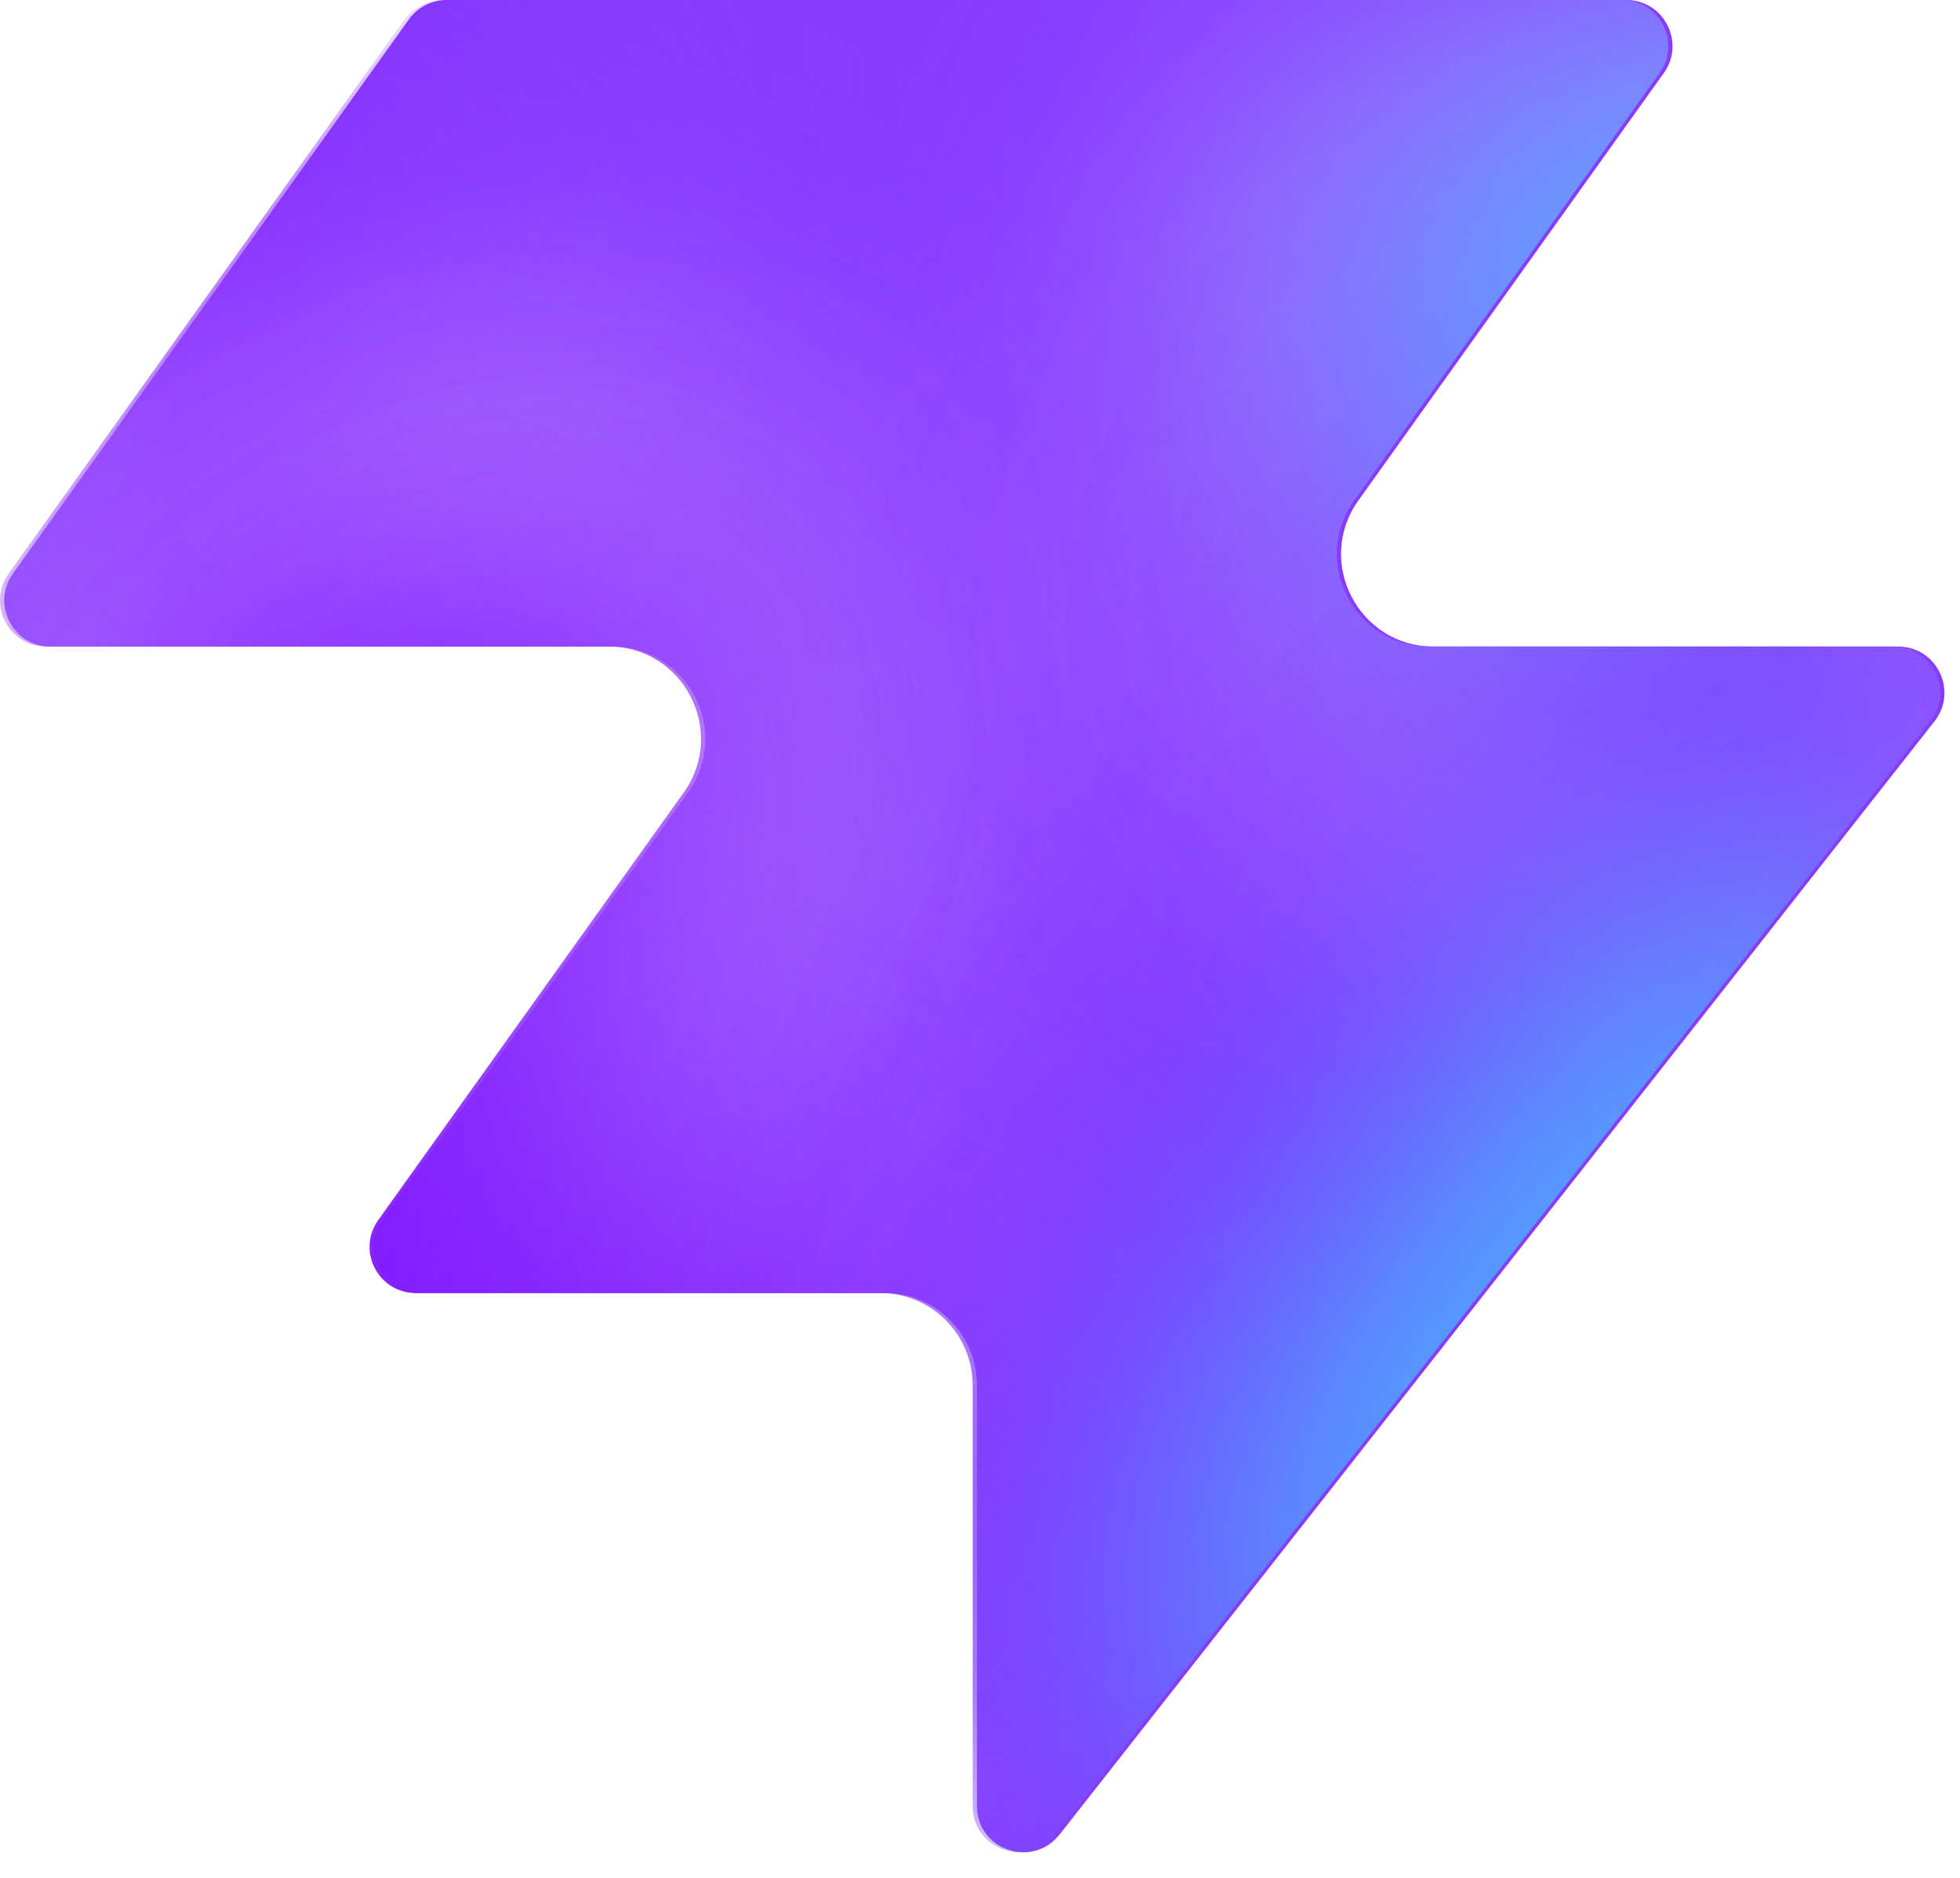
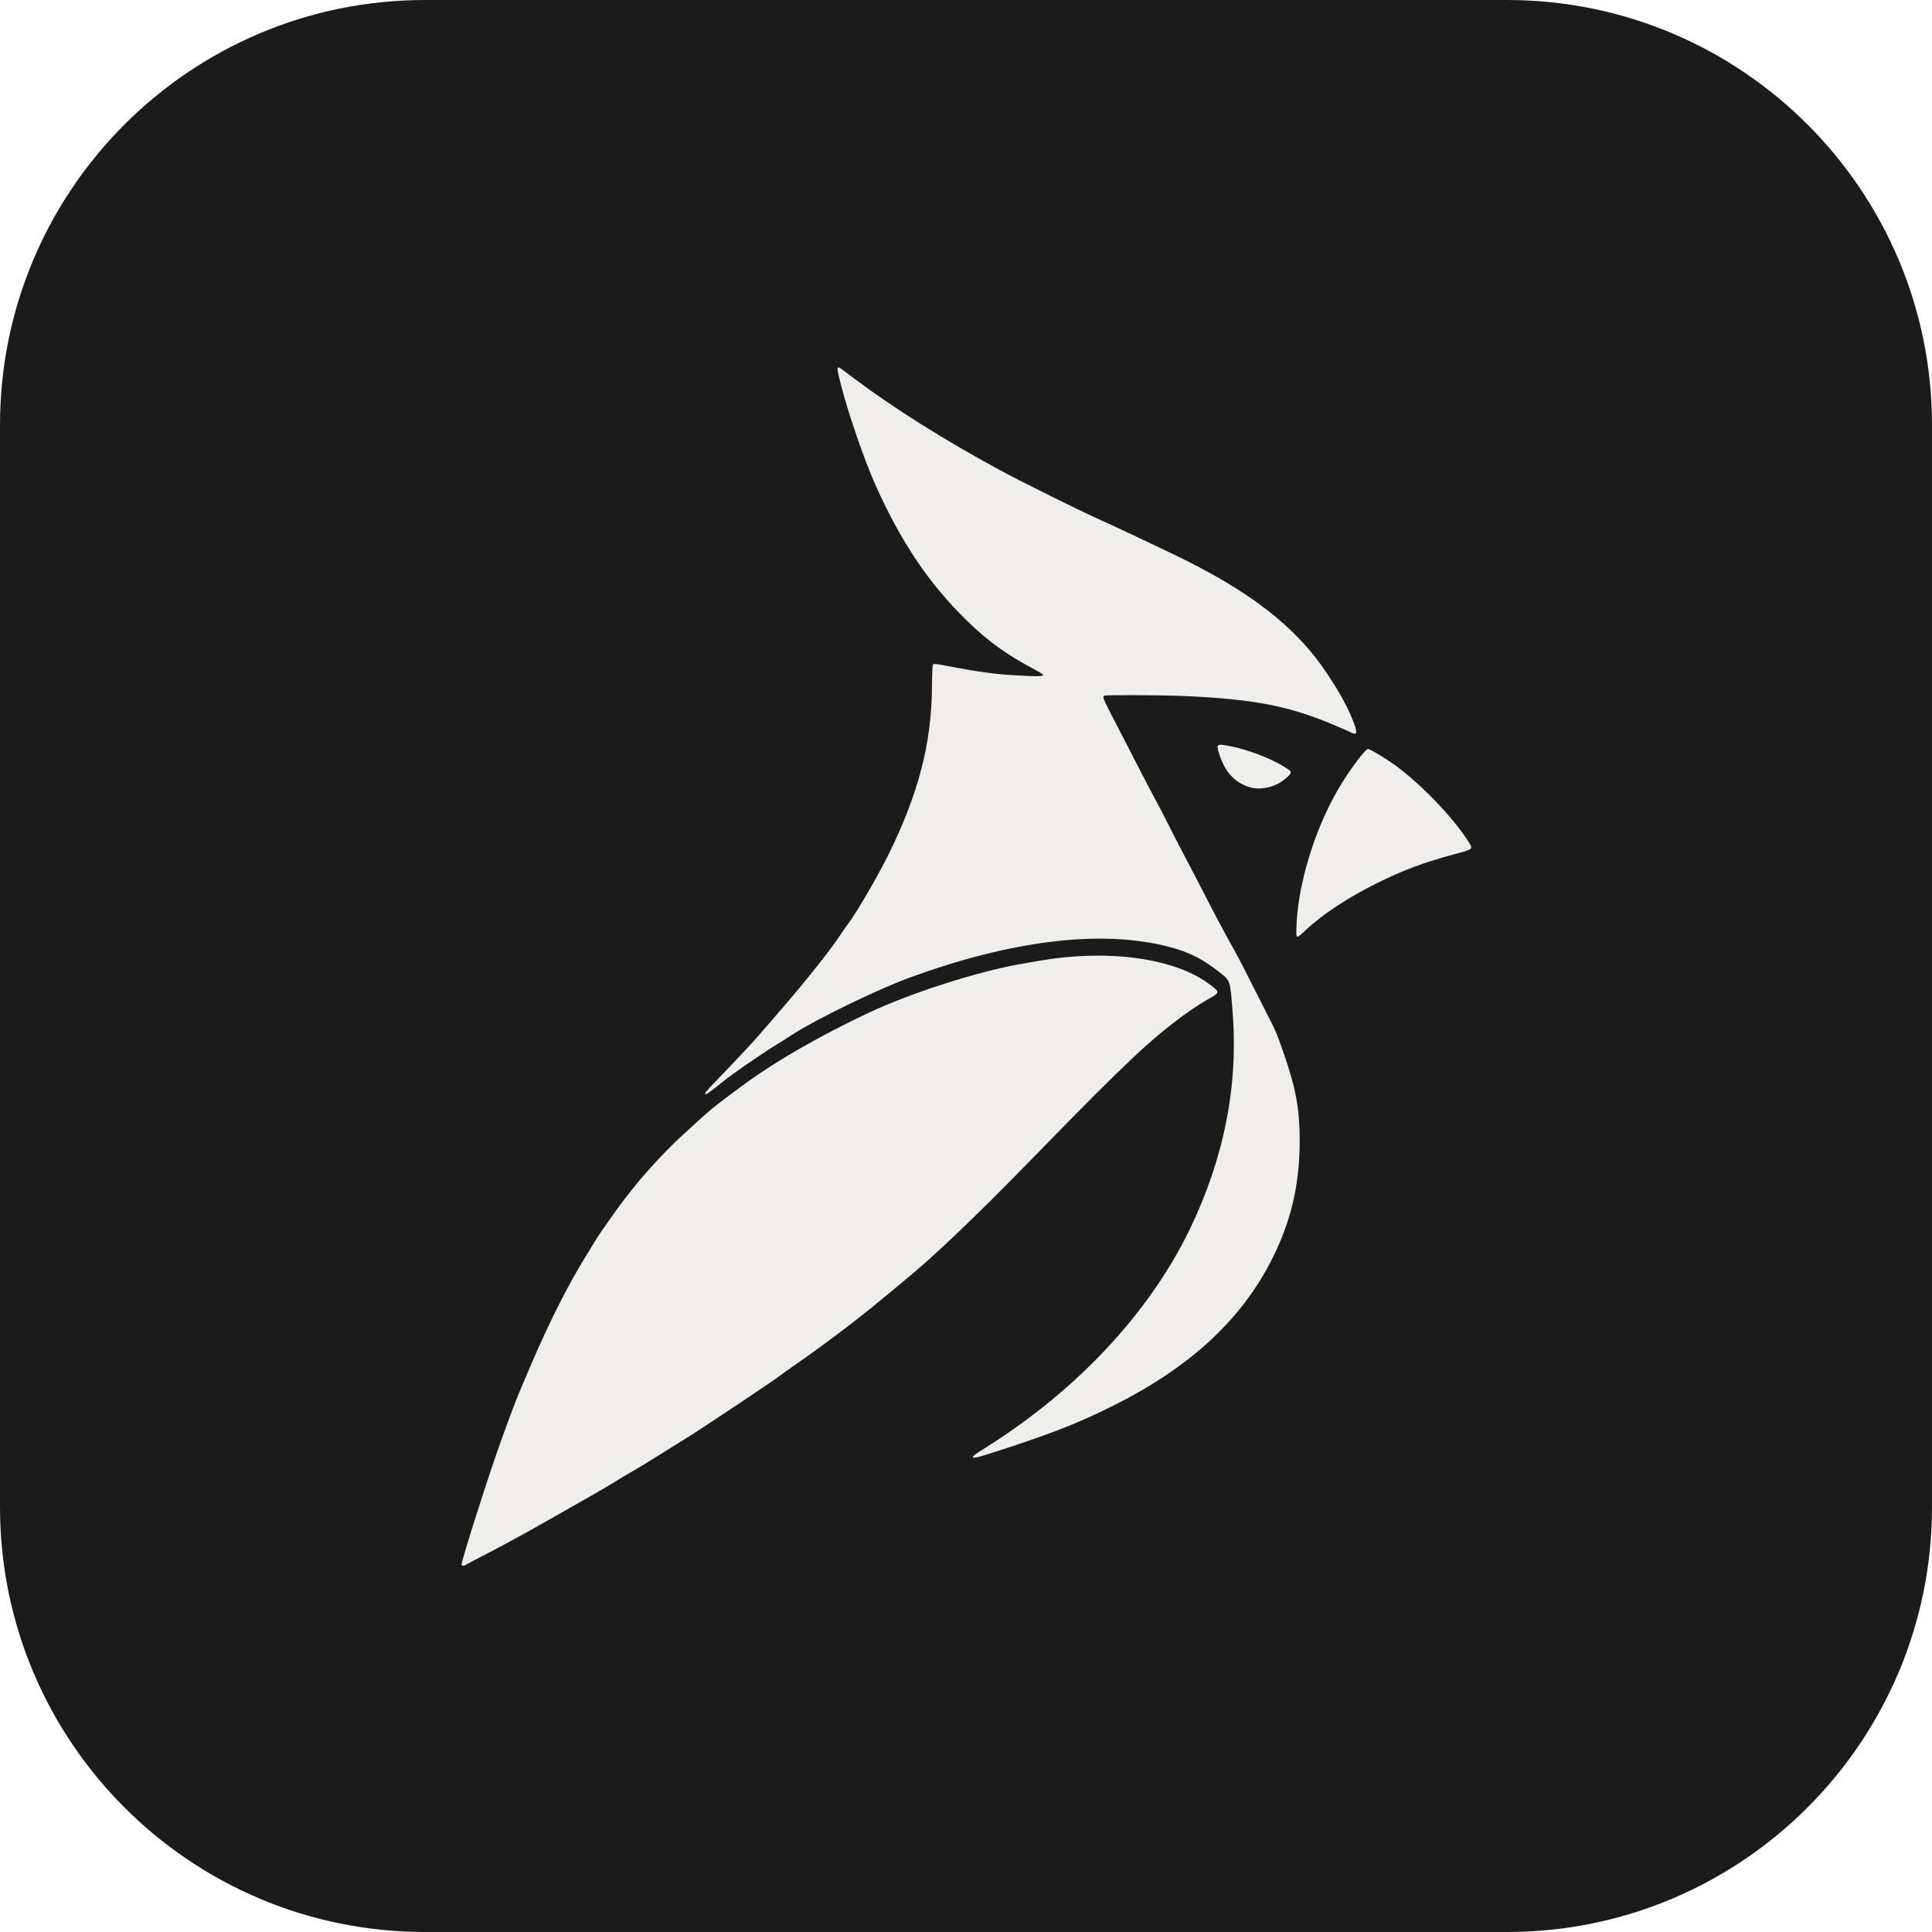
- <svg xmlns="http://www.w3.org/2000/svg" width="48" height="46" fill="none" viewBox="0 0 48 46">
-   <path fill="#863bff" d="M25.946 44.938c-.664.845-2.021.375-2.021-.698V33.937a2.26 2.26 0 0 0-2.262-2.262H10.287c-.92 0-1.456-1.04-.92-1.788l7.48-10.471c1.07-1.497 0-3.578-1.842-3.578H1.237c-.92 0-1.456-1.04-.92-1.788L10.013.474c.214-.297.556-.474.92-.474h28.894c.92 0 1.456 1.04.92 1.788l-7.48 10.471c-1.07 1.498 0 3.579 1.842 3.579h11.377c.943 0 1.473 1.088.89 1.83L25.947 44.94z" style="fill:#863bff;fill:color(display-p3 .525 .23 1);fill-opacity:1" />
-   <mask id="a" width="48" height="46" x="0" y="0" maskUnits="userSpaceOnUse" style="mask-type:alpha">
-     <path fill="#000" d="M25.842 44.938c-.664.844-2.021.375-2.021-.698V33.937a2.26 2.26 0 0 0-2.262-2.262H10.183c-.92 0-1.456-1.04-.92-1.788l7.48-10.471c1.07-1.498 0-3.579-1.842-3.579H1.133c-.92 0-1.456-1.04-.92-1.787L9.91.473c.214-.297.556-.474.92-.474h28.894c.92 0 1.456 1.04.92 1.788l-7.48 10.471c-1.07 1.498 0 3.578 1.842 3.578h11.377c.943 0 1.473 1.088.89 1.832L25.843 44.94z" style="fill:#000;fill-opacity:1" />
-   </mask>
-   <g mask="url(#a)">
-     <g filter="url(#b)">
-       <ellipse cx="5.508" cy="14.704" fill="#ede6ff" rx="5.508" ry="14.704" style="fill:#ede6ff;fill:color(display-p3 .927 .903 1);fill-opacity:1" transform="matrix(.00324 1 1 -.00324 -4.47 31.516)" />
-     </g>
-     <g filter="url(#c)">
-       <ellipse cx="10.399" cy="29.851" fill="#ede6ff" rx="10.399" ry="29.851" style="fill:#ede6ff;fill:color(display-p3 .927 .903 1);fill-opacity:1" transform="matrix(.00324 1 1 -.00324 -39.328 7.883)" />
-     </g>
-     <g filter="url(#d)">
-       <ellipse cx="5.508" cy="30.487" fill="#7e14ff" rx="5.508" ry="30.487" style="fill:#7e14ff;fill:color(display-p3 .492 .077 1);fill-opacity:1" transform="rotate(89.814 -25.913 -14.639)scale(1 -1)" />
-     </g>
-     <g filter="url(#e)">
-       <ellipse cx="5.508" cy="30.599" fill="#7e14ff" rx="5.508" ry="30.599" style="fill:#7e14ff;fill:color(display-p3 .492 .077 1);fill-opacity:1" transform="rotate(89.814 -32.644 -3.334)scale(1 -1)" />
-     </g>
-     <g filter="url(#f)">
-       <ellipse cx="5.508" cy="30.599" fill="#7e14ff" rx="5.508" ry="30.599" style="fill:#7e14ff;fill:color(display-p3 .492 .077 1);fill-opacity:1" transform="matrix(.00324 1 1 -.00324 -34.34 30.47)" />
-     </g>
-     <g filter="url(#g)">
-       <ellipse cx="14.072" cy="22.078" fill="#ede6ff" rx="14.072" ry="22.078" style="fill:#ede6ff;fill:color(display-p3 .927 .903 1);fill-opacity:1" transform="rotate(93.35 24.506 48.493)scale(-1 1)" />
-     </g>
-     <g filter="url(#h)">
-       <ellipse cx="3.47" cy="21.501" fill="#7e14ff" rx="3.47" ry="21.501" style="fill:#7e14ff;fill:color(display-p3 .492 .077 1);fill-opacity:1" transform="rotate(89.009 28.708 47.59)scale(-1 1)" />
-     </g>
-     <g filter="url(#i)">
-       <ellipse cx="3.47" cy="21.501" fill="#7e14ff" rx="3.47" ry="21.501" style="fill:#7e14ff;fill:color(display-p3 .492 .077 1);fill-opacity:1" transform="rotate(89.009 28.708 47.59)scale(-1 1)" />
-     </g>
-     <g filter="url(#j)">
-       <ellipse cx=".387" cy="8.972" fill="#7e14ff" rx="4.407" ry="29.108" style="fill:#7e14ff;fill:color(display-p3 .492 .077 1);fill-opacity:1" transform="rotate(39.51 .387 8.972)" />
-     </g>
-     <g filter="url(#k)">
-       <ellipse cx="47.523" cy="-6.092" fill="#7e14ff" rx="4.407" ry="29.108" style="fill:#7e14ff;fill:color(display-p3 .492 .077 1);fill-opacity:1" transform="rotate(37.892 47.523 -6.092)" />
-     </g>
-     <g filter="url(#l)">
-       <ellipse cx="41.412" cy="6.333" fill="#47bfff" rx="5.971" ry="9.665" style="fill:#47bfff;fill:color(display-p3 .28 .748 1);fill-opacity:1" transform="rotate(37.892 41.412 6.333)" />
-     </g>
-     <g filter="url(#m)">
-       <ellipse cx="-1.879" cy="38.332" fill="#7e14ff" rx="4.407" ry="29.108" style="fill:#7e14ff;fill:color(display-p3 .492 .077 1);fill-opacity:1" transform="rotate(37.892 -1.88 38.332)" />
-     </g>
-     <g filter="url(#n)">
-       <ellipse cx="-1.879" cy="38.332" fill="#7e14ff" rx="4.407" ry="29.108" style="fill:#7e14ff;fill:color(display-p3 .492 .077 1);fill-opacity:1" transform="rotate(37.892 -1.88 38.332)" />
-     </g>
-     <g filter="url(#o)">
-       <ellipse cx="35.651" cy="29.907" fill="#7e14ff" rx="4.407" ry="29.108" style="fill:#7e14ff;fill:color(display-p3 .492 .077 1);fill-opacity:1" transform="rotate(37.892 35.651 29.907)" />
-     </g>
-     <g filter="url(#p)">
-       <ellipse cx="38.418" cy="32.4" fill="#47bfff" rx="5.971" ry="15.297" style="fill:#47bfff;fill:color(display-p3 .28 .748 1);fill-opacity:1" transform="rotate(37.892 38.418 32.4)" />
-     </g>
-   </g>
-   <defs>
-     <filter id="b" width="60.045" height="41.654" x="-19.77" y="16.149" color-interpolation-filters="sRGB" filterUnits="userSpaceOnUse">
-       <feFlood flood-opacity="0" result="BackgroundImageFix" />
-       <feBlend in="SourceGraphic" in2="BackgroundImageFix" result="shape" />
-       <feGaussianBlur result="effect1_foregroundBlur_2002_17158" stdDeviation="7.659" />
-     </filter>
-     <filter id="c" width="90.34" height="51.437" x="-54.613" y="-7.533" color-interpolation-filters="sRGB" filterUnits="userSpaceOnUse">
-       <feFlood flood-opacity="0" result="BackgroundImageFix" />
-       <feBlend in="SourceGraphic" in2="BackgroundImageFix" result="shape" />
-       <feGaussianBlur result="effect1_foregroundBlur_2002_17158" stdDeviation="7.659" />
-     </filter>
-     <filter id="d" width="79.355" height="29.4" x="-49.64" y="2.03" color-interpolation-filters="sRGB" filterUnits="userSpaceOnUse">
-       <feFlood flood-opacity="0" result="BackgroundImageFix" />
-       <feBlend in="SourceGraphic" in2="BackgroundImageFix" result="shape" />
-       <feGaussianBlur result="effect1_foregroundBlur_2002_17158" stdDeviation="4.596" />
-     </filter>
-     <filter id="e" width="79.579" height="29.4" x="-45.045" y="20.029" color-interpolation-filters="sRGB" filterUnits="userSpaceOnUse">
-       <feFlood flood-opacity="0" result="BackgroundImageFix" />
-       <feBlend in="SourceGraphic" in2="BackgroundImageFix" result="shape" />
-       <feGaussianBlur result="effect1_foregroundBlur_2002_17158" stdDeviation="4.596" />
-     </filter>
-     <filter id="f" width="79.579" height="29.4" x="-43.513" y="21.178" color-interpolation-filters="sRGB" filterUnits="userSpaceOnUse">
-       <feFlood flood-opacity="0" result="BackgroundImageFix" />
-       <feBlend in="SourceGraphic" in2="BackgroundImageFix" result="shape" />
-       <feGaussianBlur result="effect1_foregroundBlur_2002_17158" stdDeviation="4.596" />
-     </filter>
-     <filter id="g" width="74.749" height="58.852" x="15.756" y="-17.901" color-interpolation-filters="sRGB" filterUnits="userSpaceOnUse">
-       <feFlood flood-opacity="0" result="BackgroundImageFix" />
-       <feBlend in="SourceGraphic" in2="BackgroundImageFix" result="shape" />
-       <feGaussianBlur result="effect1_foregroundBlur_2002_17158" stdDeviation="7.659" />
-     </filter>
-     <filter id="h" width="61.377" height="25.362" x="23.548" y="2.284" color-interpolation-filters="sRGB" filterUnits="userSpaceOnUse">
-       <feFlood flood-opacity="0" result="BackgroundImageFix" />
-       <feBlend in="SourceGraphic" in2="BackgroundImageFix" result="shape" />
-       <feGaussianBlur result="effect1_foregroundBlur_2002_17158" stdDeviation="4.596" />
-     </filter>
-     <filter id="i" width="61.377" height="25.362" x="23.548" y="2.284" color-interpolation-filters="sRGB" filterUnits="userSpaceOnUse">
-       <feFlood flood-opacity="0" result="BackgroundImageFix" />
-       <feBlend in="SourceGraphic" in2="BackgroundImageFix" result="shape" />
-       <feGaussianBlur result="effect1_foregroundBlur_2002_17158" stdDeviation="4.596" />
-     </filter>
-     <filter id="j" width="56.045" height="63.649" x="-27.636" y="-22.853" color-interpolation-filters="sRGB" filterUnits="userSpaceOnUse">
-       <feFlood flood-opacity="0" result="BackgroundImageFix" />
-       <feBlend in="SourceGraphic" in2="BackgroundImageFix" result="shape" />
-       <feGaussianBlur result="effect1_foregroundBlur_2002_17158" stdDeviation="4.596" />
-     </filter>
-     <filter id="k" width="54.814" height="64.646" x="20.116" y="-38.415" color-interpolation-filters="sRGB" filterUnits="userSpaceOnUse">
-       <feFlood flood-opacity="0" result="BackgroundImageFix" />
-       <feBlend in="SourceGraphic" in2="BackgroundImageFix" result="shape" />
-       <feGaussianBlur result="effect1_foregroundBlur_2002_17158" stdDeviation="4.596" />
-     </filter>
-     <filter id="l" width="33.541" height="35.313" x="24.641" y="-11.323" color-interpolation-filters="sRGB" filterUnits="userSpaceOnUse">
-       <feFlood flood-opacity="0" result="BackgroundImageFix" />
-       <feBlend in="SourceGraphic" in2="BackgroundImageFix" result="shape" />
-       <feGaussianBlur result="effect1_foregroundBlur_2002_17158" stdDeviation="4.596" />
-     </filter>
-     <filter id="m" width="54.814" height="64.646" x="-29.286" y="6.009" color-interpolation-filters="sRGB" filterUnits="userSpaceOnUse">
-       <feFlood flood-opacity="0" result="BackgroundImageFix" />
-       <feBlend in="SourceGraphic" in2="BackgroundImageFix" result="shape" />
-       <feGaussianBlur result="effect1_foregroundBlur_2002_17158" stdDeviation="4.596" />
-     </filter>
-     <filter id="n" width="54.814" height="64.646" x="-29.286" y="6.009" color-interpolation-filters="sRGB" filterUnits="userSpaceOnUse">
-       <feFlood flood-opacity="0" result="BackgroundImageFix" />
-       <feBlend in="SourceGraphic" in2="BackgroundImageFix" result="shape" />
-       <feGaussianBlur result="effect1_foregroundBlur_2002_17158" stdDeviation="4.596" />
-     </filter>
-     <filter id="o" width="54.814" height="64.646" x="8.244" y="-2.416" color-interpolation-filters="sRGB" filterUnits="userSpaceOnUse">
-       <feFlood flood-opacity="0" result="BackgroundImageFix" />
-       <feBlend in="SourceGraphic" in2="BackgroundImageFix" result="shape" />
-       <feGaussianBlur result="effect1_foregroundBlur_2002_17158" stdDeviation="4.596" />
-     </filter>
-     <filter id="p" width="39.409" height="43.623" x="18.713" y="10.588" color-interpolation-filters="sRGB" filterUnits="userSpaceOnUse">
-       <feFlood flood-opacity="0" result="BackgroundImageFix" />
-       <feBlend in="SourceGraphic" in2="BackgroundImageFix" result="shape" />
-       <feGaussianBlur result="effect1_foregroundBlur_2002_17158" stdDeviation="4.596" />
-     </filter>
-   </defs>
+ <svg xmlns="http://www.w3.org/2000/svg" viewBox="0 0 100 100">
+   <rect width="100" height="100" rx="22" fill="#1b1b1b" />
+   <path transform="translate(23.89 19.00) scale(0.62)" fill="#efeeea" fill-rule="evenodd" d="M0.00 99.97C0.00 99.62 2.18 92.76 3.20 89.91C4.32 86.78 4.53 86.23 5.88 83.10C7.40 79.57 8.98 76.46 10.43 74.14C10.72 73.67 11.05 73.13 11.16 72.94C11.42 72.48 12.91 70.37 13.65 69.40C15.06 67.56 16.80 65.64 18.40 64.17C20.82 61.94 20.90 61.87 23.36 60.05C26.16 57.98 29.84 55.86 34.02 53.89C37.47 52.27 42.99 50.49 46.54 49.86C47.01 49.78 47.65 49.66 47.97 49.61C53.79 48.56 59.41 49.29 62.38 51.48C63.34 52.19 63.34 52.20 62.36 52.75C60.59 53.75 58.23 55.59 56.07 57.64C53.93 59.67 52.17 61.43 47.68 66.04C42.78 71.06 39.36 74.32 36.80 76.40C36.35 76.77 35.52 77.46 34.94 77.94C33.11 79.47 29.98 81.83 27.78 83.34C27.39 83.61 26.83 84.02 26.53 84.24C25.80 84.79 20.05 88.62 18.76 89.42C18.19 89.77 17.16 90.42 16.46 90.85C15.77 91.29 14.79 91.88 14.29 92.17C13.79 92.46 13.10 92.87 12.77 93.08C12.43 93.29 11.52 93.83 10.73 94.28C5.86 97.06 4.19 97.99 1.97 99.14C1.27 99.50 0.60 99.86 0.47 99.93C0.21 100.10 0.00 100.11 0.00 99.97ZM42.70 91.02C42.64 90.93 42.81 90.80 43.72 90.23C51.37 85.43 57.37 79.01 60.77 72.03C63.65 66.08 64.86 60.00 64.37 53.82C64.17 51.26 64.16 51.23 63.45 50.66C61.89 49.41 60.81 48.86 59.02 48.39C53.43 46.94 45.92 47.84 37.30 51.01C34.60 52.01 29.57 54.46 27.63 55.72C27.23 55.98 26.57 56.40 26.16 56.65C25.02 57.35 22.60 59.02 21.81 59.66C20.98 60.34 20.48 60.70 20.39 60.70C20.22 60.70 20.40 60.47 21.31 59.53C23.22 57.55 24.44 56.24 25.14 55.42C25.53 54.96 26.36 54.00 26.98 53.28C28.65 51.35 30.75 48.71 31.46 47.65C31.71 47.27 32.07 46.74 32.28 46.47C33.10 45.35 34.75 42.50 35.69 40.60C38.15 35.58 39.23 31.43 39.27 26.76C39.28 25.57 39.31 24.86 39.36 24.81C39.41 24.76 39.72 24.79 40.38 24.92C43.26 25.47 44.63 25.66 46.73 25.76C48.81 25.86 48.92 25.83 47.97 25.32C45.48 23.99 43.98 22.92 42.20 21.18C39.06 18.13 36.71 14.65 34.57 9.88C33.62 7.75 32.29 3.90 31.67 1.47C31.37 0.29 31.34 0.10 31.44 0.04C31.51 0.00 31.54 0.02 32.76 0.94C36.05 3.41 40.32 6.10 44.83 8.54C46.88 9.65 51.75 12.06 53.46 12.82C54.40 13.24 56.92 14.42 59.27 15.55C65.78 18.66 69.66 21.66 72.28 25.62C73.42 27.34 74.07 28.56 74.54 29.84C74.81 30.58 74.73 30.75 74.22 30.49C74.10 30.42 73.51 30.17 72.91 29.91C69.06 28.28 66.23 27.73 60.32 27.46C58.56 27.38 53.86 27.36 53.68 27.43C53.49 27.51 53.54 27.65 54.32 29.16C54.74 29.97 55.64 31.71 56.31 33.02C56.99 34.34 57.72 35.75 57.95 36.16C58.18 36.57 58.60 37.39 58.90 37.98C59.19 38.57 59.73 39.61 60.09 40.30C60.46 40.99 61.37 42.75 62.13 44.22C62.88 45.69 63.82 47.45 64.20 48.12C64.59 48.80 65.22 49.99 65.60 50.76C65.99 51.54 66.68 52.90 67.13 53.78C68.00 55.47 68.05 55.60 68.65 57.33C69.65 60.19 69.97 61.97 69.97 64.56C69.97 68.22 69.27 71.26 67.68 74.43C65.16 79.47 60.83 83.49 54.51 86.65C51.85 87.99 49.89 88.78 46.47 89.93C43.39 90.95 42.76 91.14 42.70 91.02ZM69.69 47.20C69.69 43.40 71.29 38.20 73.58 34.59C74.49 33.16 75.48 31.88 75.68 31.88C75.84 31.88 77.11 32.64 77.91 33.22C79.99 34.72 82.60 37.41 83.93 39.42C84.50 40.29 84.57 40.21 82.81 40.69C80.35 41.35 78.61 42.00 76.43 43.08C74.06 44.25 71.83 45.72 70.51 46.97C69.75 47.69 69.69 47.71 69.69 47.20ZM65.65 35.03C64.47 34.60 63.73 33.77 63.26 32.32C62.98 31.43 63.00 31.42 64.27 31.67C65.67 31.95 67.46 32.63 68.58 33.31C69.37 33.78 69.38 33.82 68.89 34.27C68.02 35.08 66.67 35.39 65.65 35.03Z" />
</svg>
